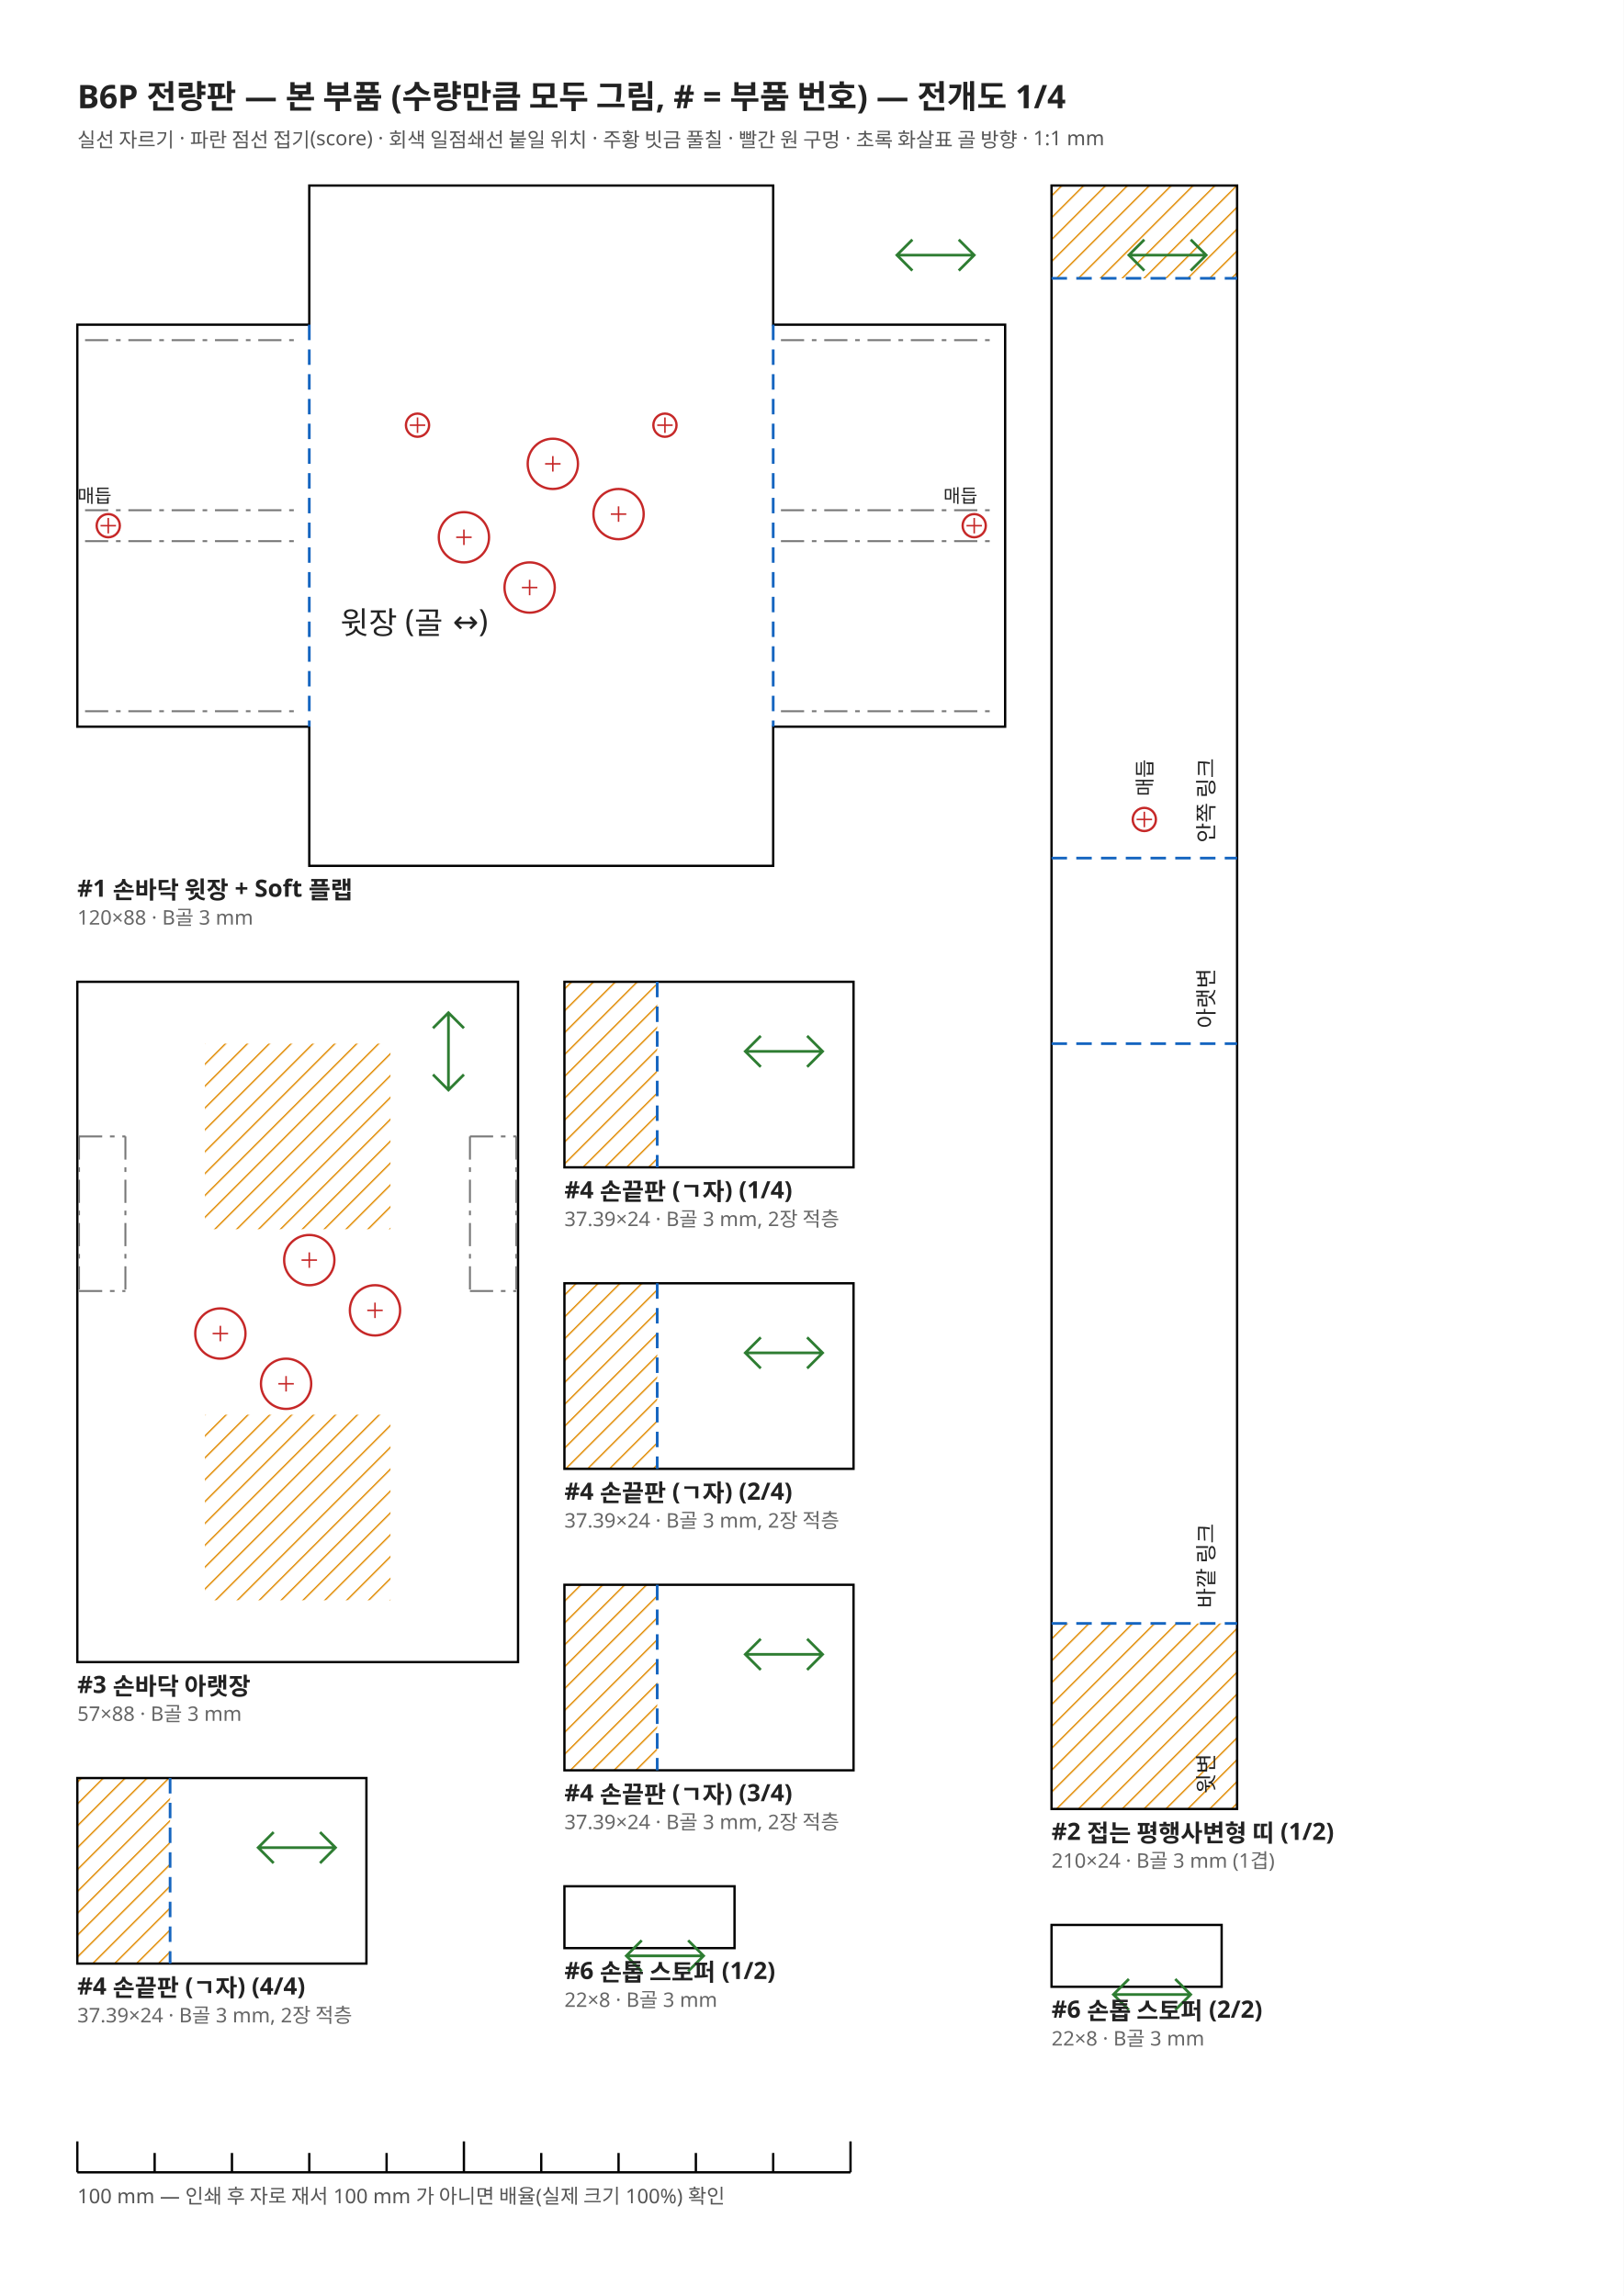
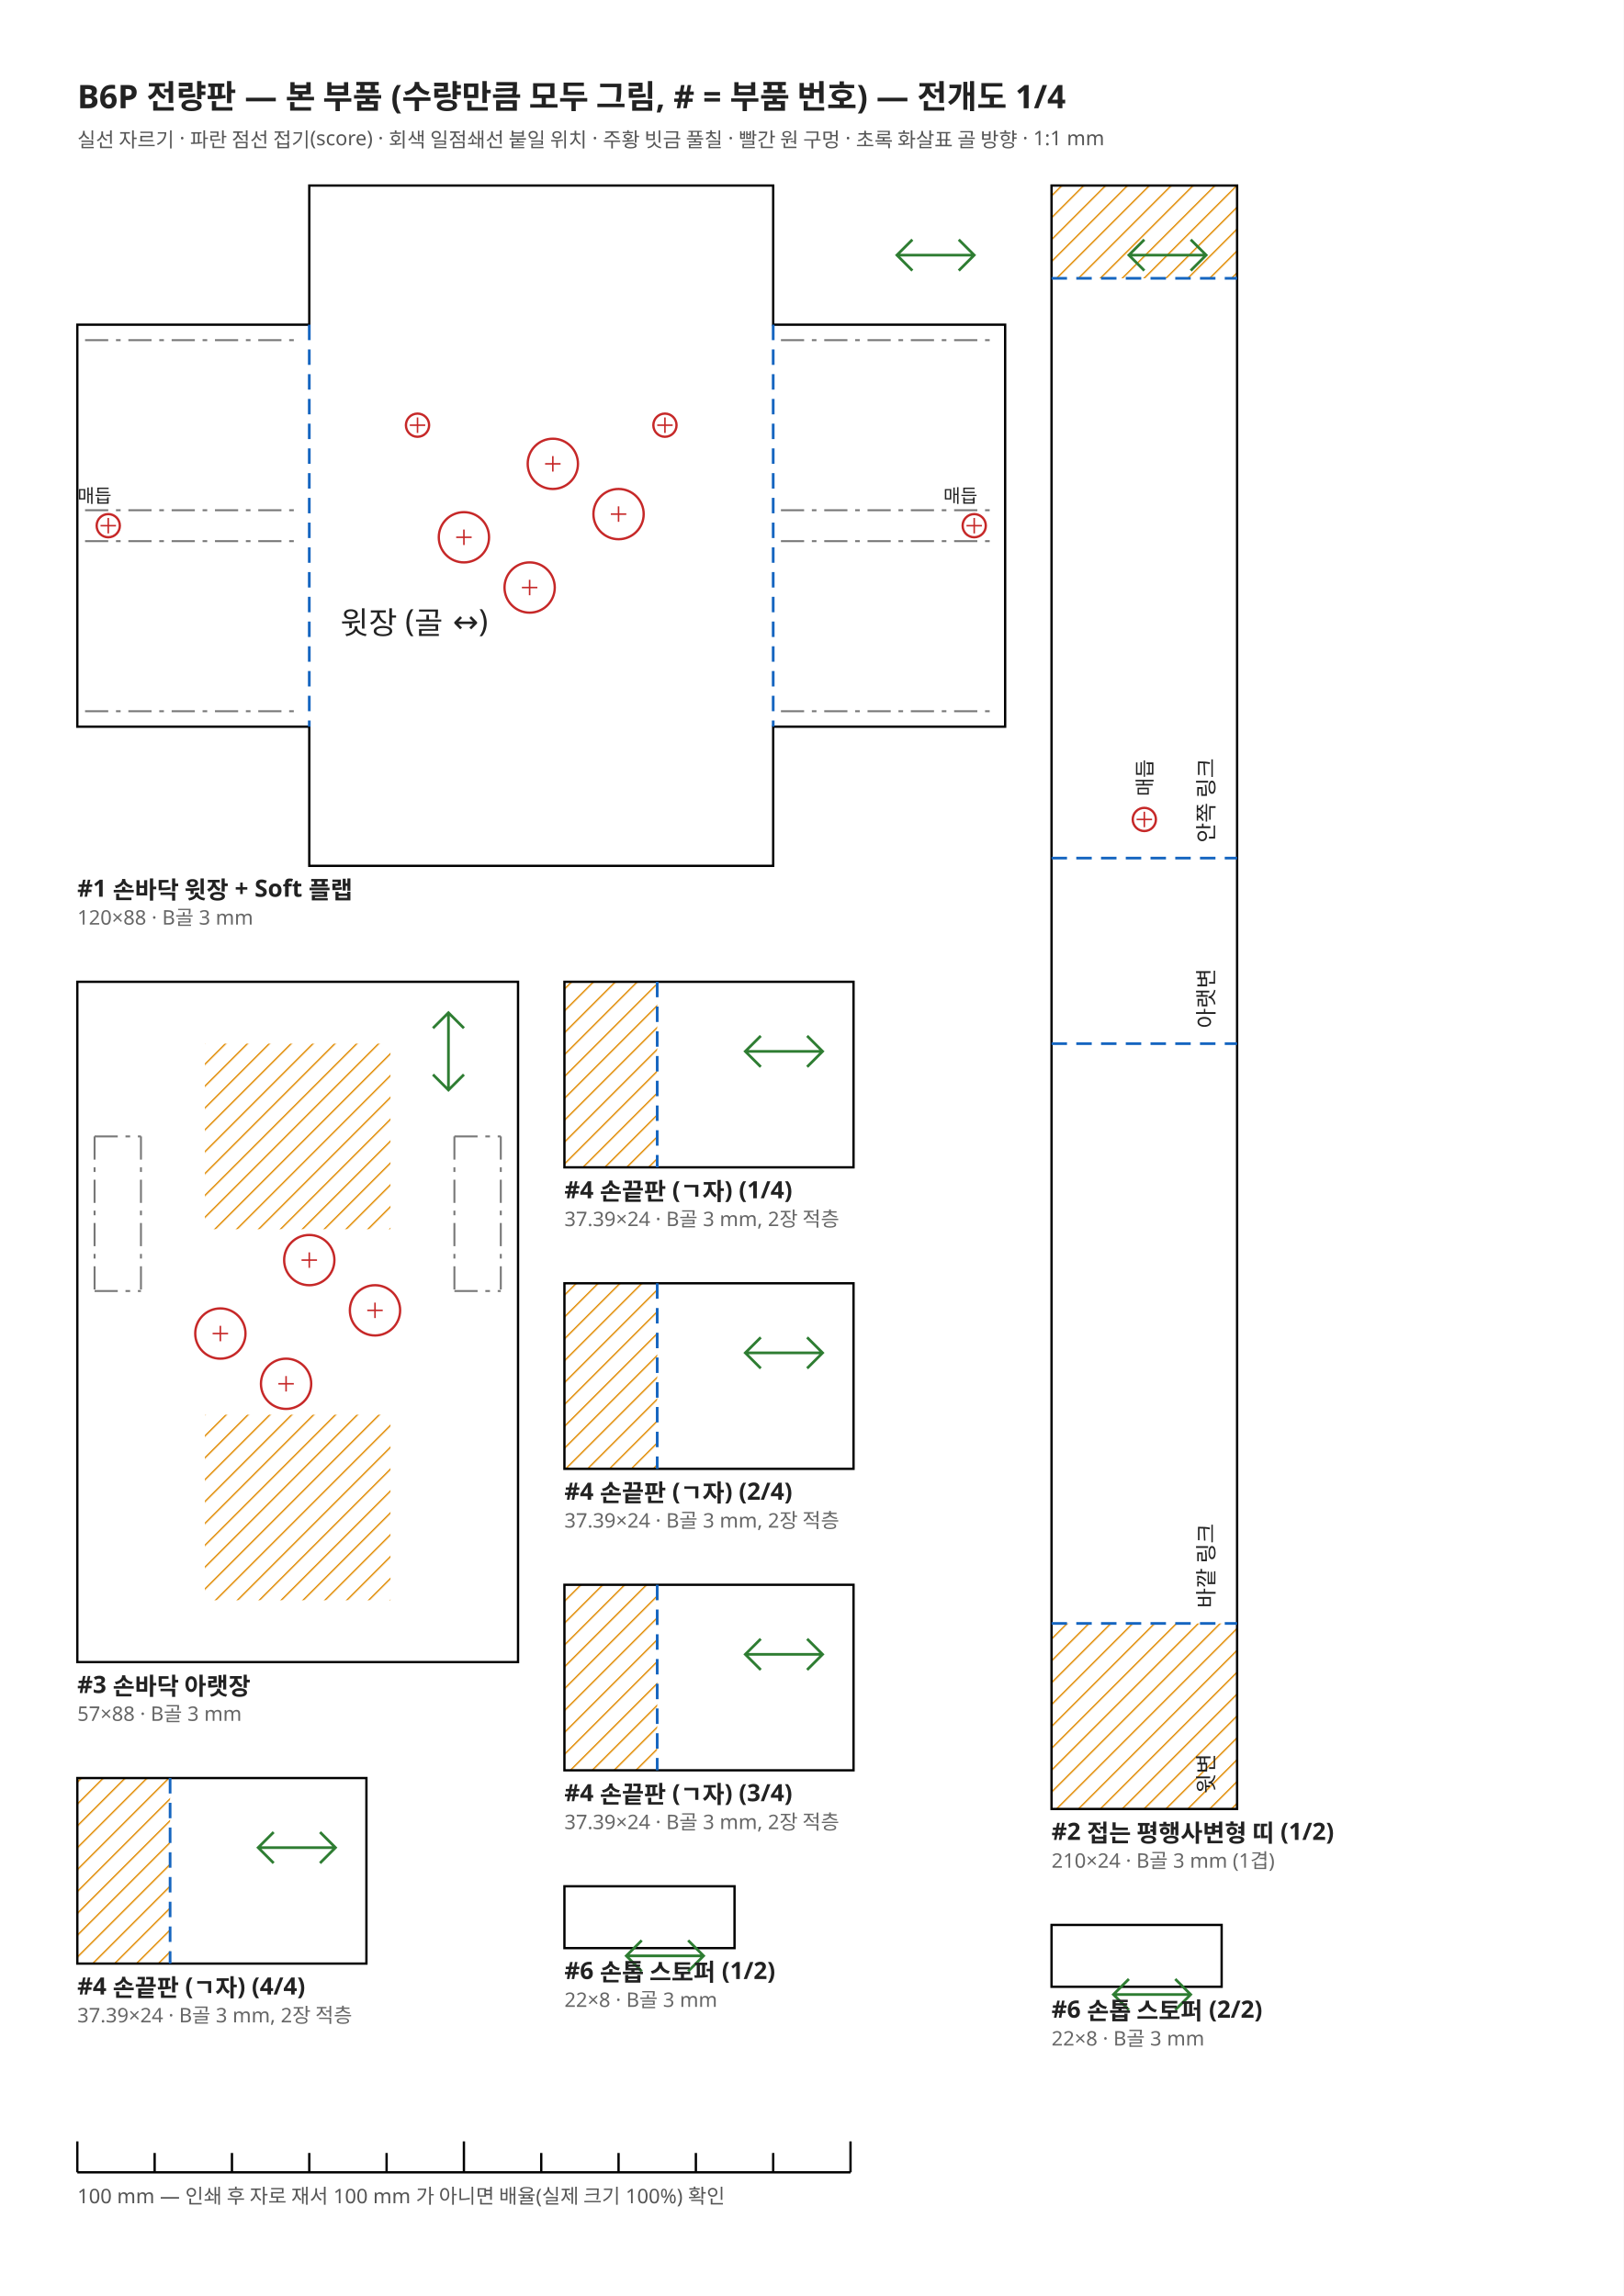
<svg xmlns="http://www.w3.org/2000/svg" width="210mm" height="297mm" viewBox="0 0 210 297">
  <defs>
    <pattern id="hatch" width="2" height="2" patternUnits="userSpaceOnUse" patternTransform="rotate(45)">
      <path d="M0 0V2" stroke="#e08a00" stroke-width=".35" />
    </pattern>
  </defs>
  <style>
.cut{fill:none;stroke:#000;stroke-width:.3}
.score{fill:none;stroke:#1565c0;stroke-width:.35;stroke-dasharray:2 1.2}
.mark{fill:none;stroke:#777;stroke-width:.25;stroke-dasharray:3 1 .6 1}
.glue{fill:url(#hatch);stroke:none}
.hole{fill:none;stroke:#c62828;stroke-width:.3}
.cross{stroke:#c62828;stroke-width:.2}
.flute{fill:none;stroke:#2e7d32;stroke-width:.35}
text{font-family:"WenQuanYi Zen Hei","IBM Plex Sans KR","Apple SD Gothic Neo","Malgun Gothic",sans-serif;fill:#222}
.lbl{font-size:3.1px;font-weight:bold}.dim{font-size:2.6px;fill:#666}
.hdr{font-size:4.2px;font-weight:bold}.small{font-size:2.6px;fill:#555}
</style>
  <rect width="210" height="297" fill="#fff" />
  <text class="hdr" x="10" y="14">B6P 전량판 — 본 부품 (수량만큼 모두 그림, # = 부품 번호) — 전개도 1/4</text>
  <text class="small" x="10" y="19">실선 자르기 · 파란 점선 접기(score) · 회색 일점쇄선 붙일 위치 · 주황 빗금 풀칠 · 빨간 원 구멍 · 초록 화살표 골 방향 · 1:1 mm</text>
  <polygon class="cut" points="10,42 40,42 40,24 100,24 100,42 130,42 130,94 100,94 100,112 40,112 40,94 10,94" />
  <polyline class="score" points="40,42 40,94" />
  <polyline class="score" points="100,42 100,94" />
  <polyline class="mark" points="11,44 39,44" />
  <polyline class="mark" points="11,66 39,66" />
  <polyline class="mark" points="11,70 39,70" />
  <polyline class="mark" points="11,92 39,92" />
  <polyline class="mark" points="101,44 129,44" />
  <polyline class="mark" points="101,66 129,66" />
  <polyline class="mark" points="101,70 129,70" />
  <polyline class="mark" points="101,92 129,92" />
  <circle class="hole" cx="60" cy="69.5" r="3.25" />
  <path class="cross" d="M59 69.5h2M60 68.5v2" />
  <circle class="hole" cx="80" cy="66.5" r="3.25" />
  <path class="cross" d="M79 66.5h2M80 65.5v2" />
  <circle class="hole" cx="71.5" cy="60" r="3.25" />
  <path class="cross" d="M70.5 60h2M71.5 59v2" />
  <circle class="hole" cx="68.5" cy="76" r="3.25" />
  <path class="cross" d="M67.5 76h2M68.5 75v2" />
  <circle class="hole" cx="14" cy="68" r="1.5" />
  <path class="cross" d="M13 68h2M14 67v2" />
  <circle class="hole" cx="126" cy="68" r="1.5" />
  <path class="cross" d="M125 68h2M126 67v2" />
  <circle class="hole" cx="54" cy="55" r="1.5" />
  <path class="cross" d="M53 55h2M54 54v2" />
  <circle class="hole" cx="86" cy="55" r="1.5" />
  <path class="cross" d="M85 55h2M86 54v2" />
  <text x="10" y="65" font-size="2.4">매듭</text>
  <text x="122" y="65" font-size="2.4">매듭</text>
  <text x="44" y="82" font-size="4">윗장 (골 ↔)</text>
  <path class="flute" d="M116 33H126M124 31L126 33L124 35M118 31L116 33L118 35" />
  <text class="lbl" x="10" y="116">#1 손바닥 윗장 + Soft 플랩</text>
  <text class="dim" x="10" y="119.6">120×88 · B골 3 mm</text>
  <polygon class="glue" points="136,234 136,210 160,210 160,234" />
  <polygon class="glue" points="136,36 136,24 160,24 160,36" />
  <polygon class="cut" points="136,234 136,24 160,24 160,234" />
  <polyline class="score" points="136,210 160,210" />
  <polyline class="score" points="136,135 160,135" />
  <polyline class="score" points="136,111 160,111" />
  <polyline class="score" points="136,36 160,36" />
  <circle class="hole" cx="148" cy="106" r="1.5" />
  <path class="cross" d="M147 106h2M148 105v2" />
  <text x="157" y="232" font-size="2.8" transform="rotate(-90 157 232)">윗변</text>
  <text x="157" y="208" font-size="2.8" transform="rotate(-90 157 208)">바깥 링크</text>
  <text x="157" y="133" font-size="2.8" transform="rotate(-90 157 133)">아랫변</text>
  <text x="157" y="109" font-size="2.8" transform="rotate(-90 157 109)">안쪽 링크</text>
  <text x="149" y="103" font-size="2.6" transform="rotate(-90 149 103)">매듭</text>
  <path class="flute" d="M146 33H156M154 31L156 33L154 35M148 31L146 33L148 35" />
  <text class="lbl" x="136" y="238">#2 접는 평행사변형 띠 (1/2)</text>
  <text class="dim" x="136" y="241.6">210×24 · B골 3 mm (1겹)</text>
  <polygon class="glue" points="26.5,183 50.5,183 50.5,207 26.5,207" />
  <polygon class="glue" points="26.5,135 50.5,135 50.5,159 26.5,159" />
  <polygon class="cut" points="10,127 67,127 67,215 10,215" />
-   <polyline class="mark" points="60.78,147 66.78,147" />
-   <polyline class="mark" points="60.78,167 66.78,167" />
-   <polyline class="mark" points="60.78,147 60.78,167" />
-   <polyline class="mark" points="66.78,147 66.78,167" />
-   <polyline class="mark" points="10.22,147 16.22,147" />
-   <polyline class="mark" points="10.22,167 16.22,167" />
-   <polyline class="mark" points="10.22,147 10.22,167" />
-   <polyline class="mark" points="16.22,147 16.22,167" />
+   <polyline class="mark" points="58.77,147 64.77,147" />
+   <polyline class="mark" points="58.77,167 64.77,167" />
+   <polyline class="mark" points="58.77,147 58.77,167" />
+   <polyline class="mark" points="64.77,147 64.77,167" />
+   <polyline class="mark" points="12.23,147 18.23,147" />
+   <polyline class="mark" points="12.23,167 18.23,167" />
+   <polyline class="mark" points="12.23,147 12.23,167" />
+   <polyline class="mark" points="18.23,147 18.23,167" />
  <circle class="hole" cx="28.5" cy="172.5" r="3.25" />
  <path class="cross" d="M27.5 172.5h2M28.5 171.5v2" />
  <circle class="hole" cx="48.5" cy="169.5" r="3.25" />
  <path class="cross" d="M47.5 169.5h2M48.5 168.5v2" />
  <circle class="hole" cx="40" cy="163" r="3.25" />
  <path class="cross" d="M39 163h2M40 162v2" />
  <circle class="hole" cx="37" cy="179" r="3.25" />
  <path class="cross" d="M36 179h2M37 178v2" />
  <path class="flute" d="M58 131V141M56 139L58 141L60 139M56 133L58 131L60 133" />
  <text class="lbl" x="10" y="219">#3 손바닥 아랫장</text>
  <text class="dim" x="10" y="222.6">57×88 · B골 3 mm</text>
  <polygon class="glue" points="73,127 85,127 85,151 73,151" />
  <polygon class="cut" points="73,127 110.39,127 110.39,151 73,151" />
  <polyline class="score" points="85,127 85,151" />
  <path class="flute" d="M96.39 136H106.39M104.39 134L106.39 136L104.39 138M98.39 134L96.39 136L98.39 138" />
  <text class="lbl" x="73" y="155">#4 손끝판 (ㄱ자) (1/4)</text>
  <text class="dim" x="73" y="158.6">37.39×24 · B골 3 mm, 2장 적층</text>
  <polygon class="glue" points="73,166 85,166 85,190 73,190" />
  <polygon class="cut" points="73,166 110.39,166 110.39,190 73,190" />
  <polyline class="score" points="85,166 85,190" />
  <path class="flute" d="M96.39 175H106.39M104.39 173L106.39 175L104.39 177M98.39 173L96.39 175L98.39 177" />
  <text class="lbl" x="73" y="194">#4 손끝판 (ㄱ자) (2/4)</text>
  <text class="dim" x="73" y="197.6">37.39×24 · B골 3 mm, 2장 적층</text>
  <polygon class="glue" points="73,205 85,205 85,229 73,229" />
  <polygon class="cut" points="73,205 110.39,205 110.39,229 73,229" />
  <polyline class="score" points="85,205 85,229" />
  <path class="flute" d="M96.39 214H106.39M104.39 212L106.39 214L104.39 216M98.39 212L96.39 214L98.39 216" />
  <text class="lbl" x="73" y="233">#4 손끝판 (ㄱ자) (3/4)</text>
  <text class="dim" x="73" y="236.6">37.39×24 · B골 3 mm, 2장 적층</text>
  <polygon class="glue" points="10,230 22,230 22,254 10,254" />
  <polygon class="cut" points="10,230 47.39,230 47.39,254 10,254" />
  <polyline class="score" points="22,230 22,254" />
  <path class="flute" d="M33.39 239H43.39M41.39 237L43.39 239L41.39 241M35.39 237L33.39 239L35.39 241" />
  <text class="lbl" x="10" y="258">#4 손끝판 (ㄱ자) (4/4)</text>
  <text class="dim" x="10" y="261.6">37.39×24 · B골 3 mm, 2장 적층</text>
  <polygon class="cut" points="73,244 95,244 95,252 73,252" />
  <path class="flute" d="M81 253H91M89 251L91 253L89 255M83 251L81 253L83 255" />
  <text class="lbl" x="73" y="256">#6 손톱 스토퍼 (1/2)</text>
  <text class="dim" x="73" y="259.6">22×8 · B골 3 mm</text>
  <polygon class="cut" points="136,249 158,249 158,257 136,257" />
  <path class="flute" d="M144 258H154M152 256L154 258L152 260M146 256L144 258L146 260" />
  <text class="lbl" x="136" y="261">#6 손톱 스토퍼 (2/2)</text>
  <text class="dim" x="136" y="264.6">22×8 · B골 3 mm</text>
  <path class="cut" d="M10 281h100" />
  <path class="cut" d="M10 281v-4" />
  <path class="cut" d="M20 281v-2.5" />
  <path class="cut" d="M30 281v-2.5" />
  <path class="cut" d="M40 281v-2.5" />
  <path class="cut" d="M50 281v-2.5" />
  <path class="cut" d="M60 281v-4" />
  <path class="cut" d="M70 281v-2.5" />
  <path class="cut" d="M80 281v-2.5" />
  <path class="cut" d="M90 281v-2.5" />
  <path class="cut" d="M100 281v-2.5" />
  <path class="cut" d="M110 281v-4" />
  <text class="small" x="10" y="285">100 mm — 인쇄 후 자로 재서 100 mm 가 아니면 배율(실제 크기 100%) 확인</text>
</svg>
